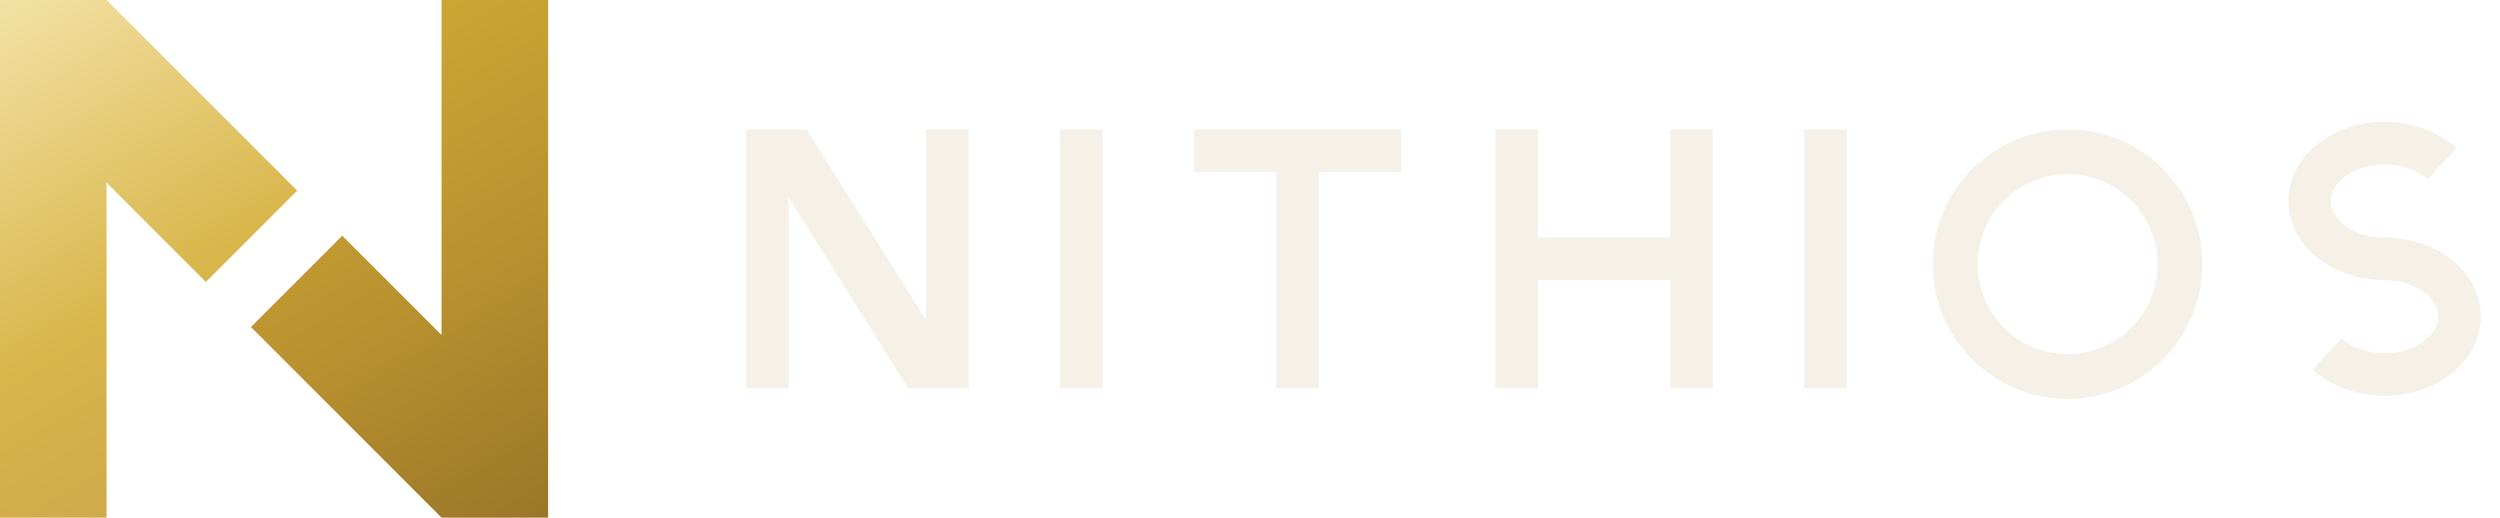
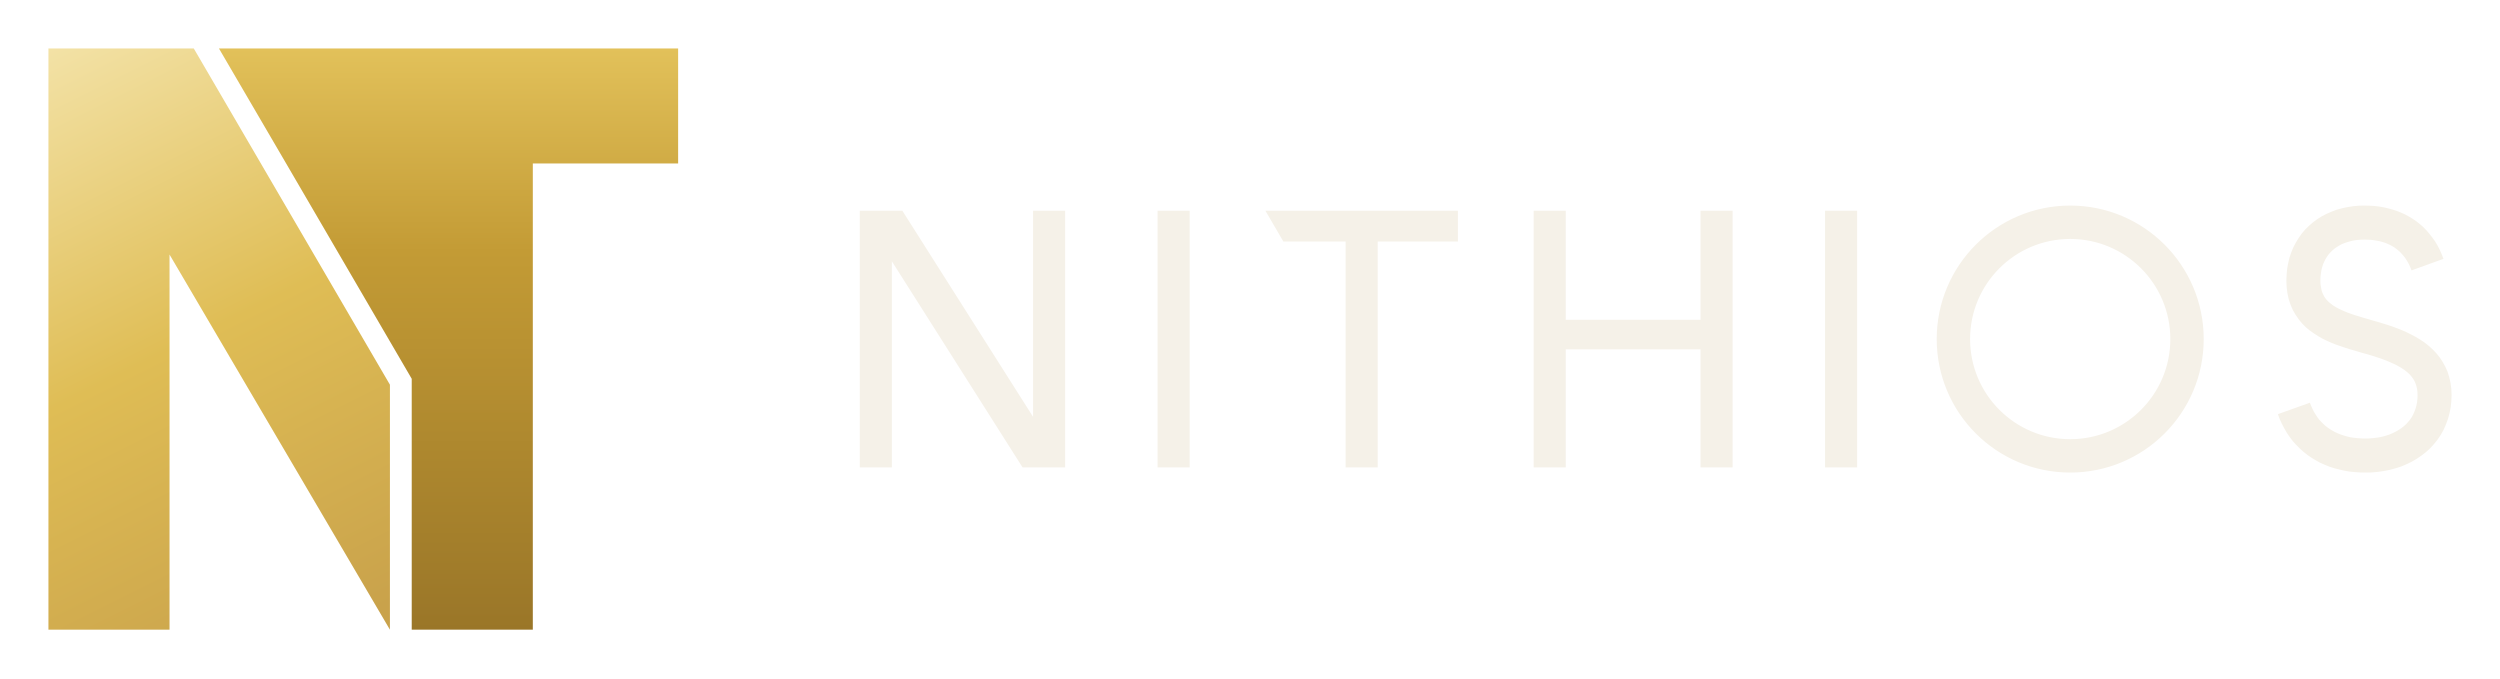
- <svg xmlns="http://www.w3.org/2000/svg" viewBox="5 15 164.2 34" role="img" aria-label="Nithios">
+ <svg xmlns="http://www.w3.org/2000/svg" viewBox="2 4 206.45 56" role="img" aria-label="Nithios">
  <defs>
-     <linearGradient id="nh-l" x1="14" y1="15" x2="34" y2="49" gradientUnits="userSpaceOnUse">
+     <linearGradient id="nth-nt-nh-a" gradientUnits="userSpaceOnUse" x1="6" y1="8" x2="30" y2="56">
      <stop offset="0" stop-color="#f3e2a6" />
-       <stop offset=".55" stop-color="#d9b64a" />
+       <stop offset="0.5" stop-color="#dfbd55" />
      <stop offset="1" stop-color="#c9a24b" />
    </linearGradient>
-     <linearGradient id="nh-r" x1="30" y1="15" x2="50" y2="49" gradientUnits="userSpaceOnUse">
-       <stop offset="0" stop-color="#d4af37" />
-       <stop offset=".6" stop-color="#b8902f" />
+     <linearGradient id="nth-nt-nh-t" gradientUnits="userSpaceOnUse" x1="0" y1="8" x2="0" y2="56">
+       <stop offset="0" stop-color="#e2c15a" />
+       <stop offset="0.35" stop-color="#c39b35" />
      <stop offset="1" stop-color="#9a7628" />
    </linearGradient>
  </defs>
-   <g transform="translate(-9 0)">
-     <path fill="url(#nh-l)" d="M14 49V15H21L33.52 27.52L27.52 33.52L21 27V49Z" />
-     <path fill="url(#nh-r)" d="M50 15V49H43L30.48 36.48L36.48 30.48L43 37V15Z" />
-   </g>
-   <path fill="#f5f1e8" d="M54 23.5H56.8V40.5H54ZM65.82 23.5H68.62V40.5H65.82ZM54 23.5H57.98L68.62 40.5H64.64ZM74.62 23.5H77.42V40.5H74.62ZM83.42 23.5H97.02V26.3H83.42ZM88.82 26.3H91.62V40.5H88.82ZM103.22 23.5H106.02V40.5H103.22ZM114.7 23.5H117.5V40.5H114.7ZM103.22 30.6H117.5V33.4H103.22ZM123.5 23.5H126.3V40.5H123.5ZM131.95 32.35A8.85 8.85 0 1 0 149.65 32.35A8.85 8.85 0 1 0 131.95 32.35ZM134.89 32.35A5.91 5.91 0 1 1 146.71 32.35A5.91 5.91 0 1 1 134.89 32.35Z" />
-   <path fill="none" stroke="#f5f1e8" stroke-width="2.8" d="M165.39 25.76A4.92 3.8 0 1 0 161.62 32A4.92 3.8 0 1 1 157.85 38.24" />
+   <path fill="url(#nth-nt-nh-a)" d="M6 56L6 8L18 8L34.2 35.77L34.2 56L16 25.02L16 56Z" />
+   <path fill="url(#nth-nt-nh-t)" d="M20.08 8L58 8L58 17.5L46 17.5L46 56L36 56L36 35.28L25.63 17.5Z" />
+   <path fill="#f5f1e8" transform="translate(73 21.4) scale(1.06)" d="M0 0L3.316 0L13.5 16.058L13.5 0L16 0L16 20L12.684 20L2.5 3.942L2.5 20L0 20ZM23.2 0H25.7V20H23.2ZM31.6 0L46.6 0L46.6 2.4L40.35 2.4L40.35 20L37.85 20L37.85 2.4L33 2.4ZM52.5 0L55 0L55 8.5L65.5 8.5L65.5 0L68 0L68 20L65.5 20L65.5 10.8L55 10.8L55 20L52.5 20ZM75.2 0H77.7V20H75.2ZM83.9 10A10.4 10.4 0 1 1 104.7 10A10.4 10.4 0 1 1 83.9 10ZM86.5 10A7.8 7.8 0 1 0 102.1 10A7.8 7.8 0 1 0 86.5 10ZM123.38 3.75L123.24 3.39L123.09 3.05L122.92 2.72L122.73 2.40L122.52 2.10L122.30 1.82L122.07 1.55L121.82 1.29L121.55 1.05L121.27 0.83L120.98 0.63L120.68 0.45L120.37 0.28L120.05 0.14L119.72 0.01L119.38 -0.10L119.04 -0.19L118.69 -0.27L118.33 -0.33L117.97 -0.37L117.60 -0.39L117.23 -0.40L116.78 -0.39L116.34 -0.35L115.90 -0.28L115.48 -0.19L115.07 -0.08L114.67 0.07L114.28 0.24L113.91 0.43L113.56 0.65L113.22 0.90L112.91 1.17L112.61 1.46L112.34 1.78L112.10 2.12L111.88 2.48L111.68 2.86L111.52 3.25L111.38 3.66L111.28 4.09L111.20 4.53L111.16 4.98L111.14 5.44L111.16 5.94L111.22 6.42L111.32 6.88L111.46 7.31L111.64 7.73L111.86 8.11L112.10 8.46L112.37 8.79L112.66 9.08L112.97 9.34L113.30 9.57L113.63 9.78L113.96 9.97L114.31 10.14L114.65 10.29L115.00 10.43L115.35 10.55L115.70 10.67L116.05 10.78L116.39 10.88L116.73 10.98L117.06 11.08L117.44 11.18L117.80 11.29L118.14 11.40L118.48 11.51L118.80 11.63L119.10 11.75L119.39 11.88L119.66 12.00L119.91 12.14L120.13 12.27L120.34 12.41L120.52 12.55L120.69 12.70L120.83 12.85L120.95 13.00L121.05 13.15L121.14 13.31L121.21 13.48L121.27 13.67L121.32 13.87L121.35 14.11L121.36 14.36L121.35 14.65L121.32 14.93L121.27 15.18L121.20 15.43L121.12 15.65L121.02 15.87L120.91 16.08L120.78 16.27L120.63 16.45L120.47 16.63L120.29 16.79L120.10 16.94L119.89 17.08L119.66 17.21L119.42 17.33L119.16 17.44L118.88 17.53L118.59 17.61L118.29 17.67L117.96 17.71L117.63 17.74L117.28 17.75L116.98 17.74L116.69 17.72L116.40 17.69L116.13 17.65L115.87 17.59L115.63 17.52L115.39 17.44L115.16 17.35L114.94 17.25L114.74 17.14L114.54 17.02L114.35 16.89L114.17 16.75L114.01 16.60L113.85 16.44L113.69 16.27L113.55 16.08L113.42 15.88L113.29 15.67L113.18 15.45L113.07 15.21L112.97 14.96L110.48 15.85L110.62 16.23L110.79 16.60L110.98 16.96L111.18 17.31L111.40 17.63L111.64 17.95L111.90 18.24L112.18 18.52L112.47 18.78L112.77 19.02L113.09 19.24L113.42 19.44L113.76 19.63L114.12 19.79L114.49 19.94L114.86 20.06L115.25 20.16L115.64 20.25L116.04 20.32L116.44 20.36L116.86 20.39L117.28 20.40L117.77 20.39L118.25 20.35L118.73 20.28L119.19 20.19L119.64 20.07L120.08 19.93L120.50 19.75L120.90 19.56L121.29 19.33L121.66 19.08L122.01 18.81L122.34 18.51L122.64 18.18L122.92 17.83L123.17 17.46L123.39 17.07L123.57 16.65L123.73 16.22L123.85 15.78L123.94 15.32L123.99 14.85L124.01 14.36L123.99 13.89L123.93 13.42L123.83 12.98L123.70 12.55L123.52 12.15L123.31 11.77L123.07 11.41L122.81 11.09L122.52 10.79L122.21 10.51L121.89 10.26L121.56 10.04L121.21 9.83L120.85 9.64L120.49 9.46L120.12 9.30L119.74 9.15L119.36 9.01L118.97 8.88L118.58 8.76L118.18 8.64L117.79 8.53L117.46 8.43L117.14 8.34L116.82 8.24L116.52 8.15L116.22 8.05L115.94 7.95L115.67 7.84L115.42 7.73L115.19 7.62L114.97 7.50L114.78 7.38L114.61 7.25L114.45 7.12L114.32 6.99L114.20 6.85L114.10 6.71L114.02 6.55L113.94 6.38L113.88 6.19L113.84 5.97L113.80 5.72L113.79 5.44L113.80 5.15L113.83 4.89L113.87 4.63L113.93 4.40L114.00 4.17L114.09 3.97L114.19 3.77L114.30 3.59L114.42 3.42L114.56 3.26L114.71 3.11L114.87 2.97L115.04 2.85L115.23 2.73L115.43 2.62L115.65 2.53L115.88 2.45L116.12 2.38L116.38 2.32L116.65 2.28L116.93 2.26L117.23 2.25L117.49 2.26L117.73 2.27L117.97 2.30L118.20 2.34L118.42 2.38L118.63 2.44L118.83 2.50L119.02 2.58L119.20 2.66L119.37 2.75L119.54 2.85L119.69 2.96L119.84 3.08L119.99 3.21L120.12 3.35L120.25 3.50L120.38 3.66L120.49 3.83L120.60 4.01L120.71 4.21L120.80 4.42L120.89 4.65Z" />
</svg>
